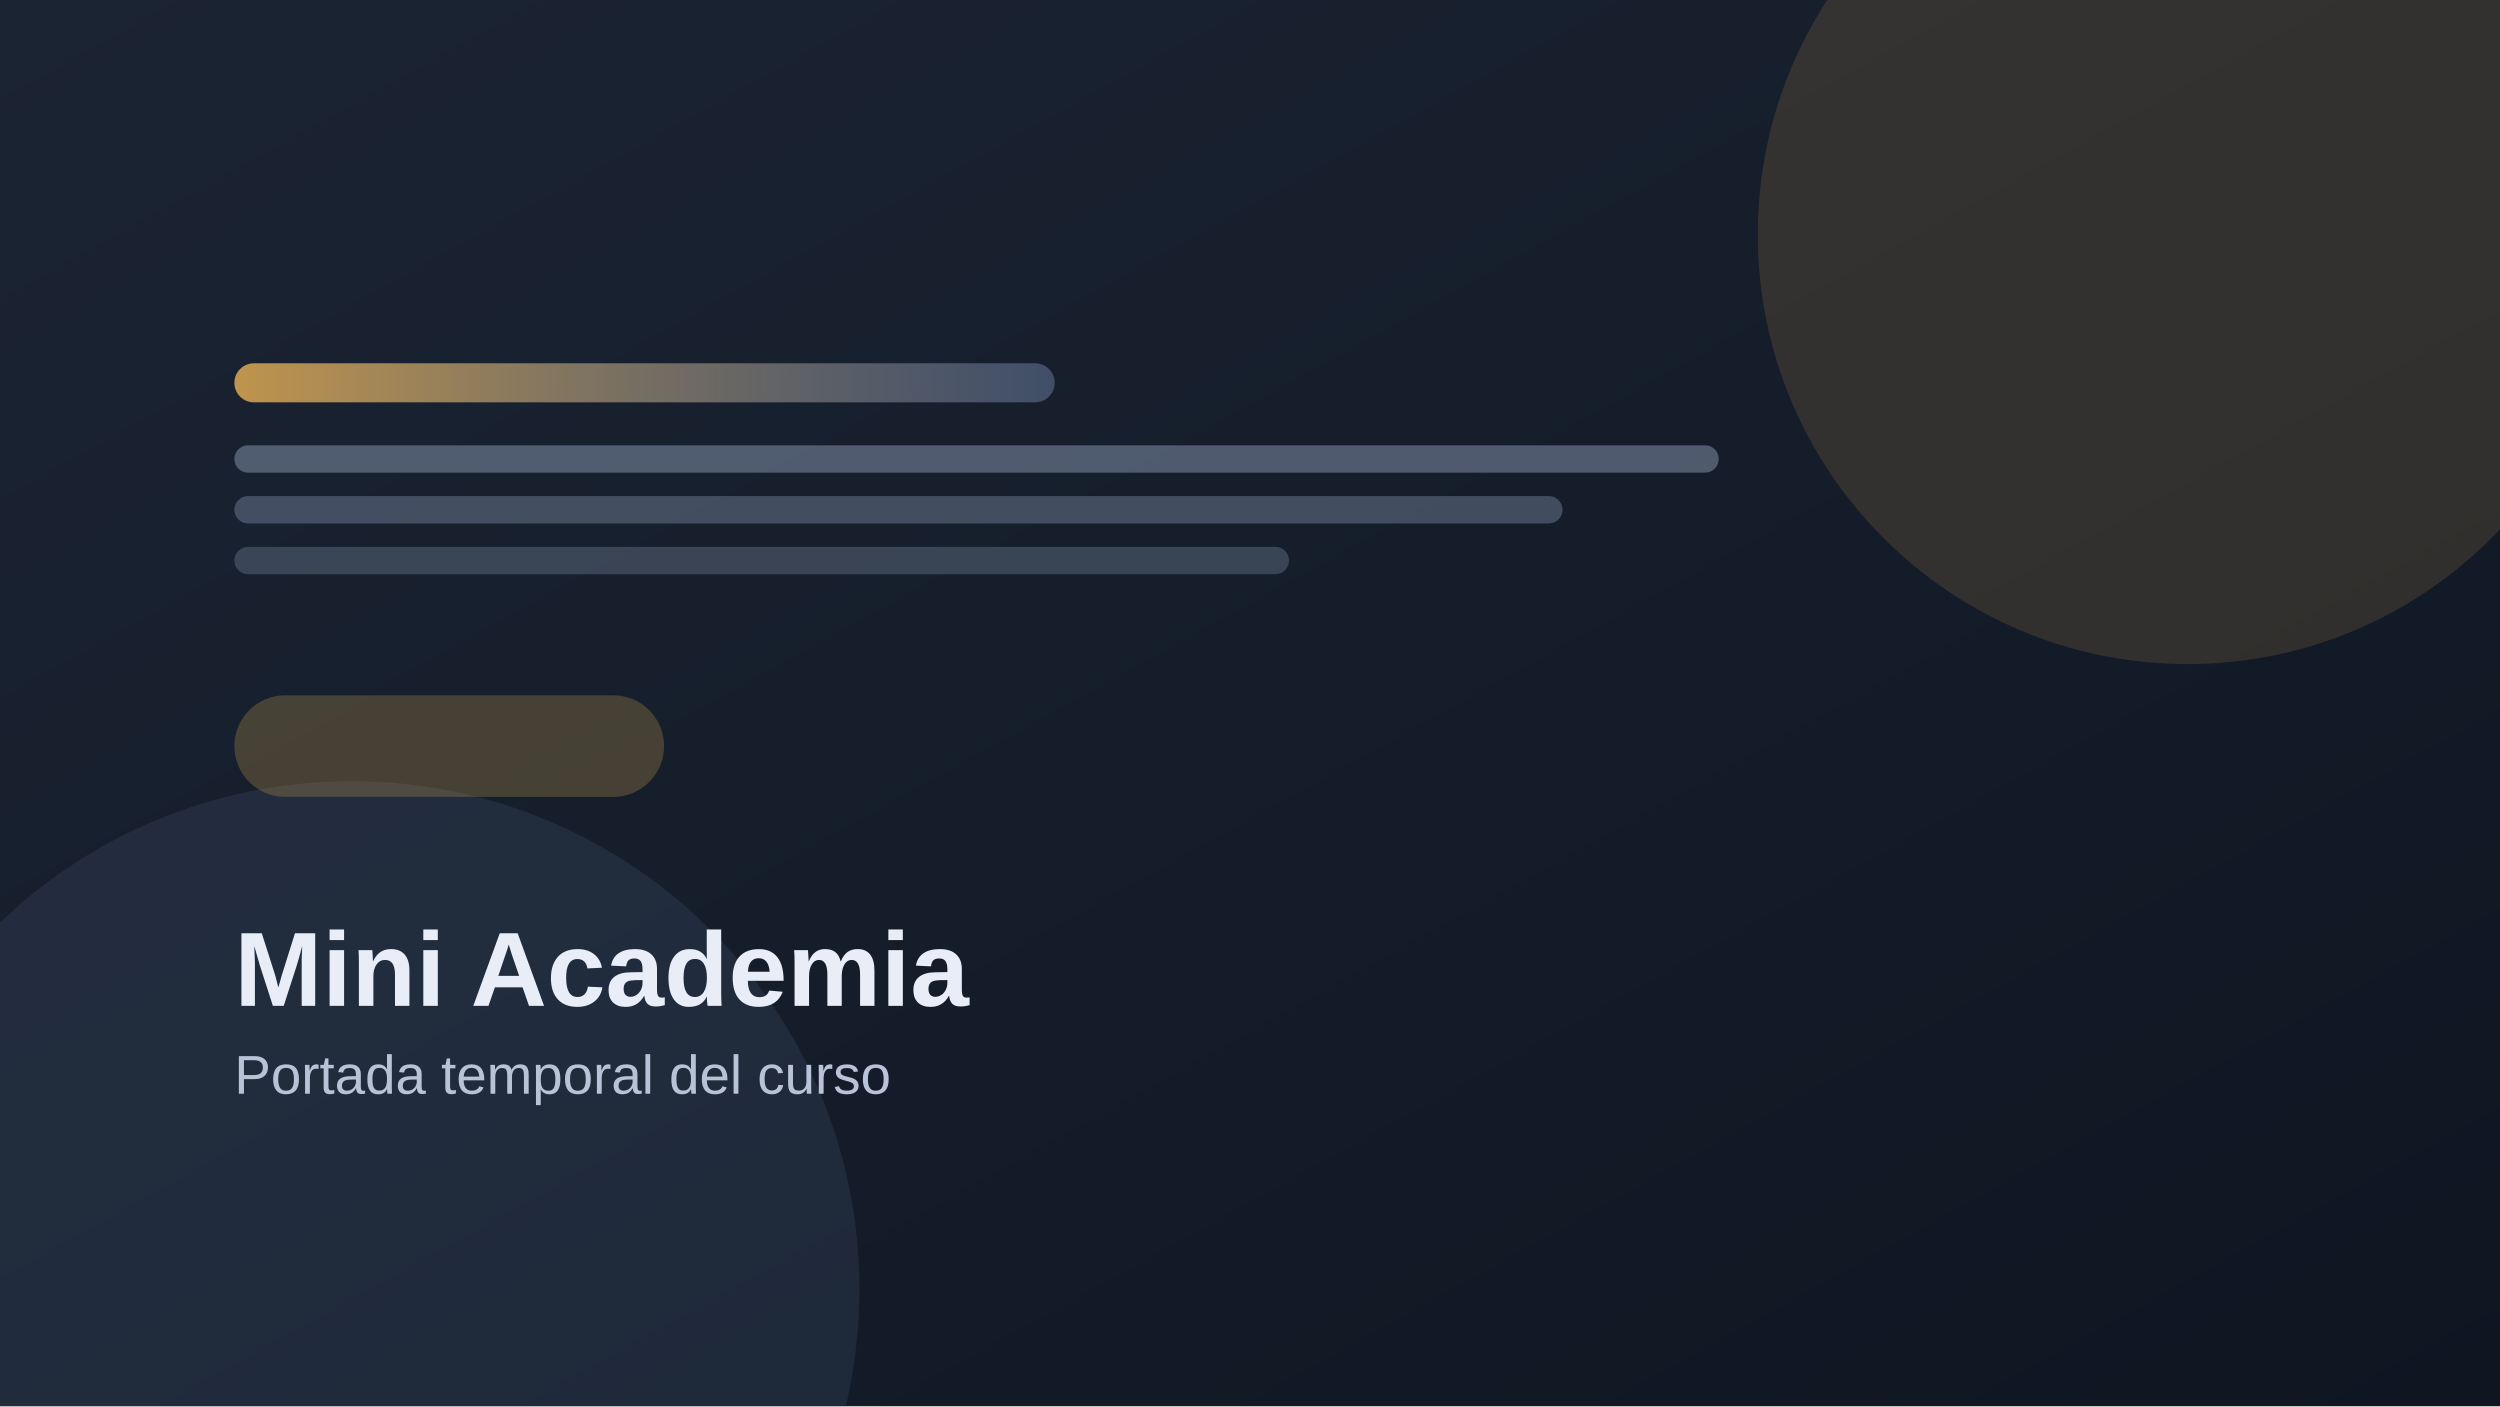
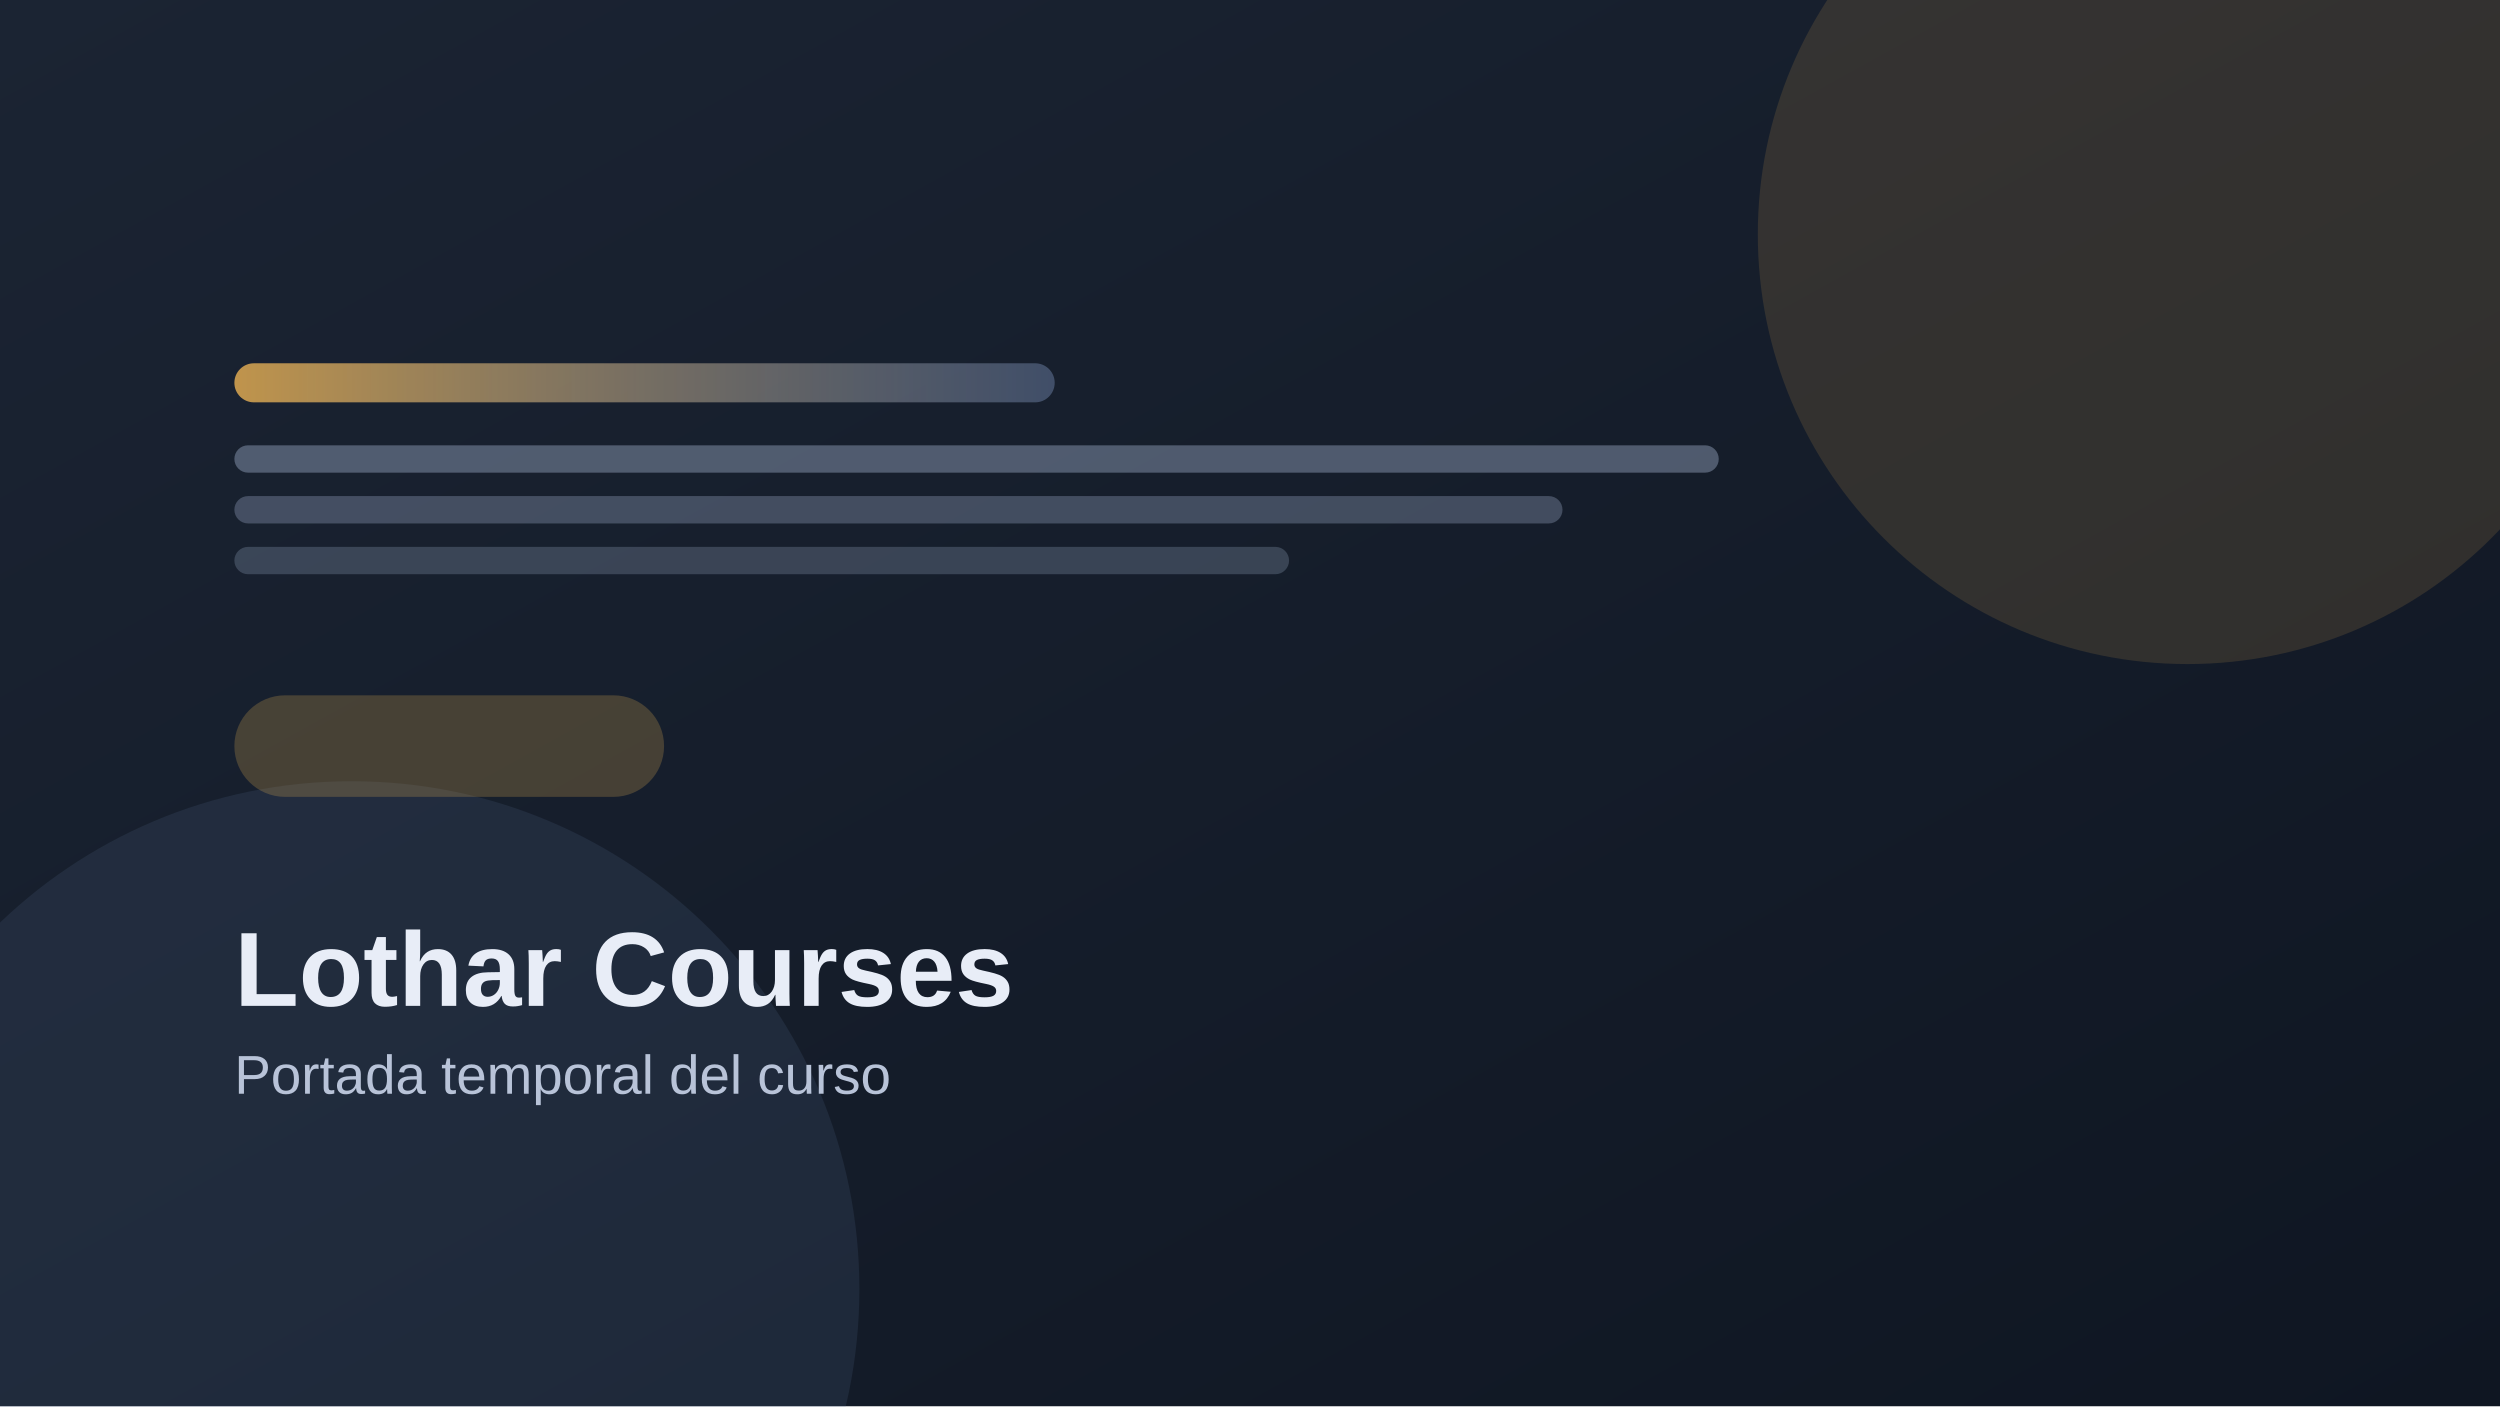
<svg xmlns="http://www.w3.org/2000/svg" width="1280" height="720" viewBox="0 0 1280 720" role="img" aria-label="Portada de curso">
  <defs>
    <linearGradient id="bg" x1="0" y1="0" x2="1" y2="1">
      <stop offset="0%" stop-color="#1b2433" />
      <stop offset="100%" stop-color="#0f1622" />
    </linearGradient>
    <linearGradient id="line" x1="0" y1="0" x2="1" y2="0">
      <stop offset="0%" stop-color="#d2a14f" stop-opacity="0.9" />
      <stop offset="100%" stop-color="#6a7ea3" stop-opacity="0.5" />
    </linearGradient>
  </defs>
  <rect width="1280" height="720" fill="url(#bg)" />
  <circle cx="1120" cy="120" r="220" fill="#d2a14f" fill-opacity="0.16" />
  <circle cx="180" cy="660" r="260" fill="#5e78a3" fill-opacity="0.15" />
  <rect x="120" y="186" width="420" height="20" rx="10" fill="url(#line)" />
  <rect x="120" y="228" width="760" height="14" rx="7" fill="#95a4bf" fill-opacity="0.45" />
  <rect x="120" y="254" width="680" height="14" rx="7" fill="#95a4bf" fill-opacity="0.35" />
  <rect x="120" y="280" width="540" height="14" rx="7" fill="#95a4bf" fill-opacity="0.28" />
  <rect x="120" y="356" width="220" height="52" rx="26" fill="#d2a14f" fill-opacity="0.26" />
-   <text x="120" y="515" fill="#e8edf7" font-family="Segoe UI, Arial, sans-serif" font-size="54" font-weight="700">Mini Academia</text>
+   <text x="120" y="515" fill="#e8edf7" font-family="Segoe UI, Arial, sans-serif" font-size="54" font-weight="700">Lothar Courses</text>
  <text x="120" y="560" fill="#b8c3d8" font-family="Segoe UI, Arial, sans-serif" font-size="28">Portada temporal del curso</text>
</svg>
